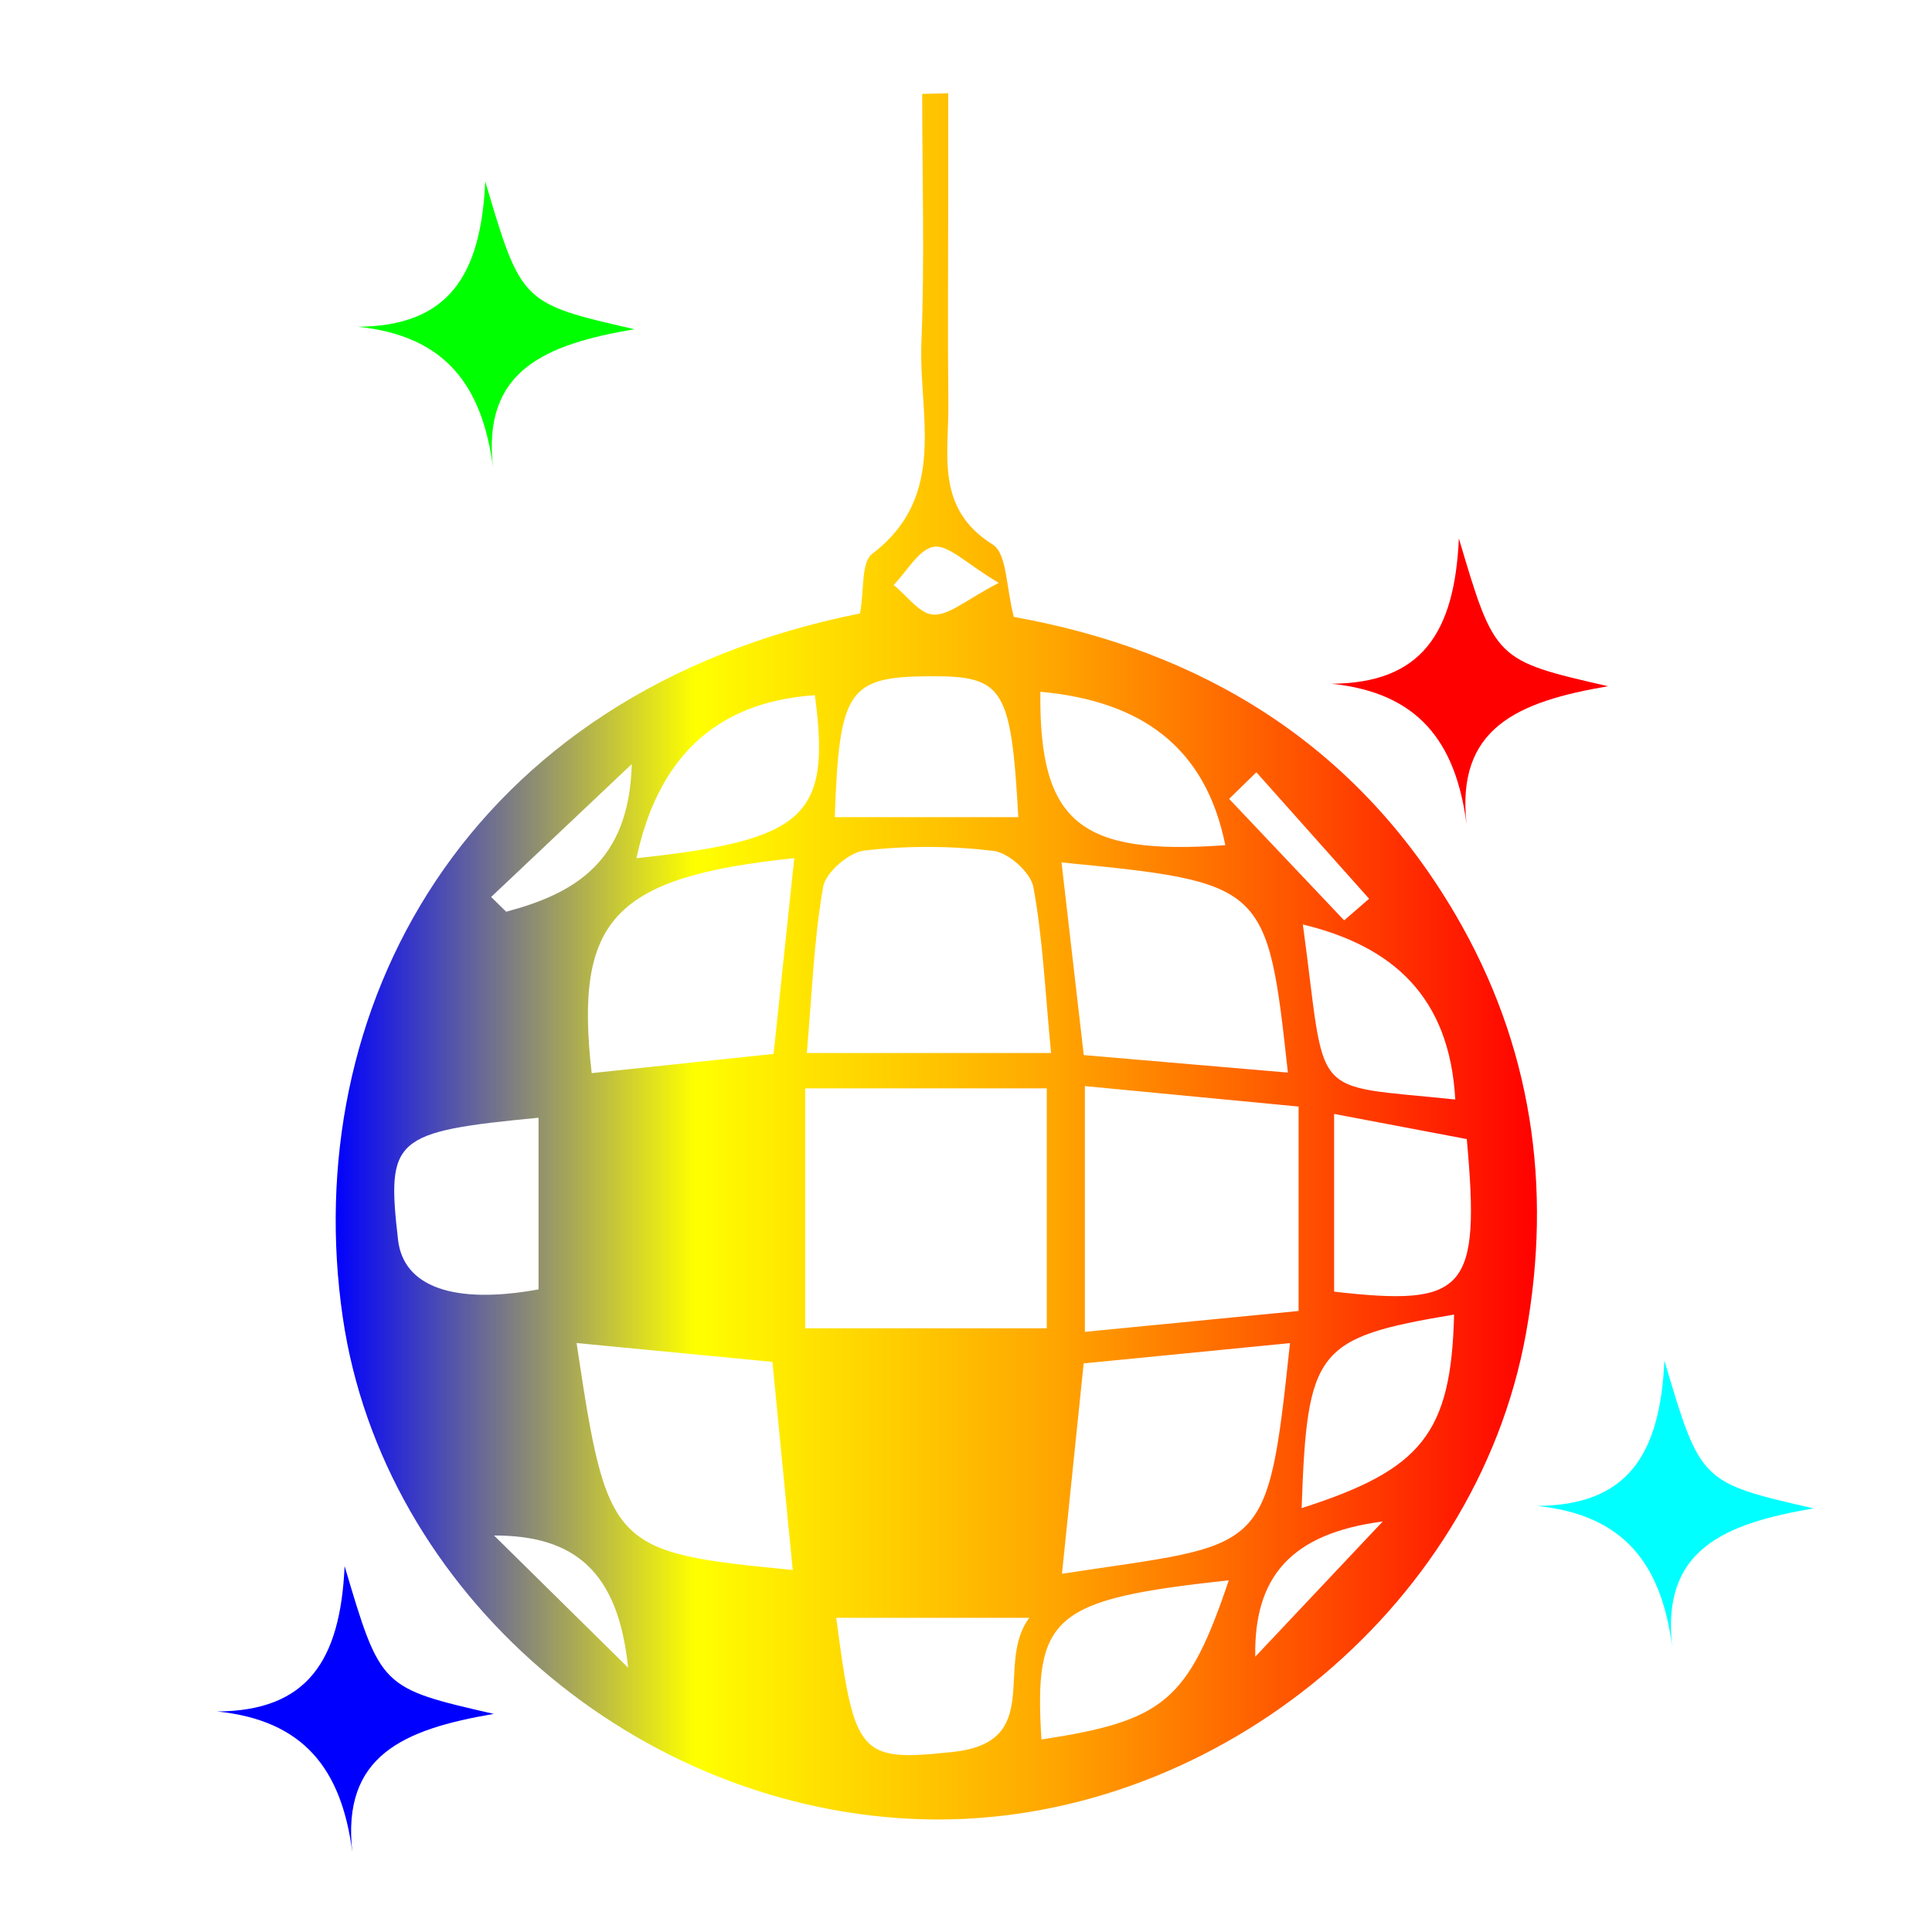
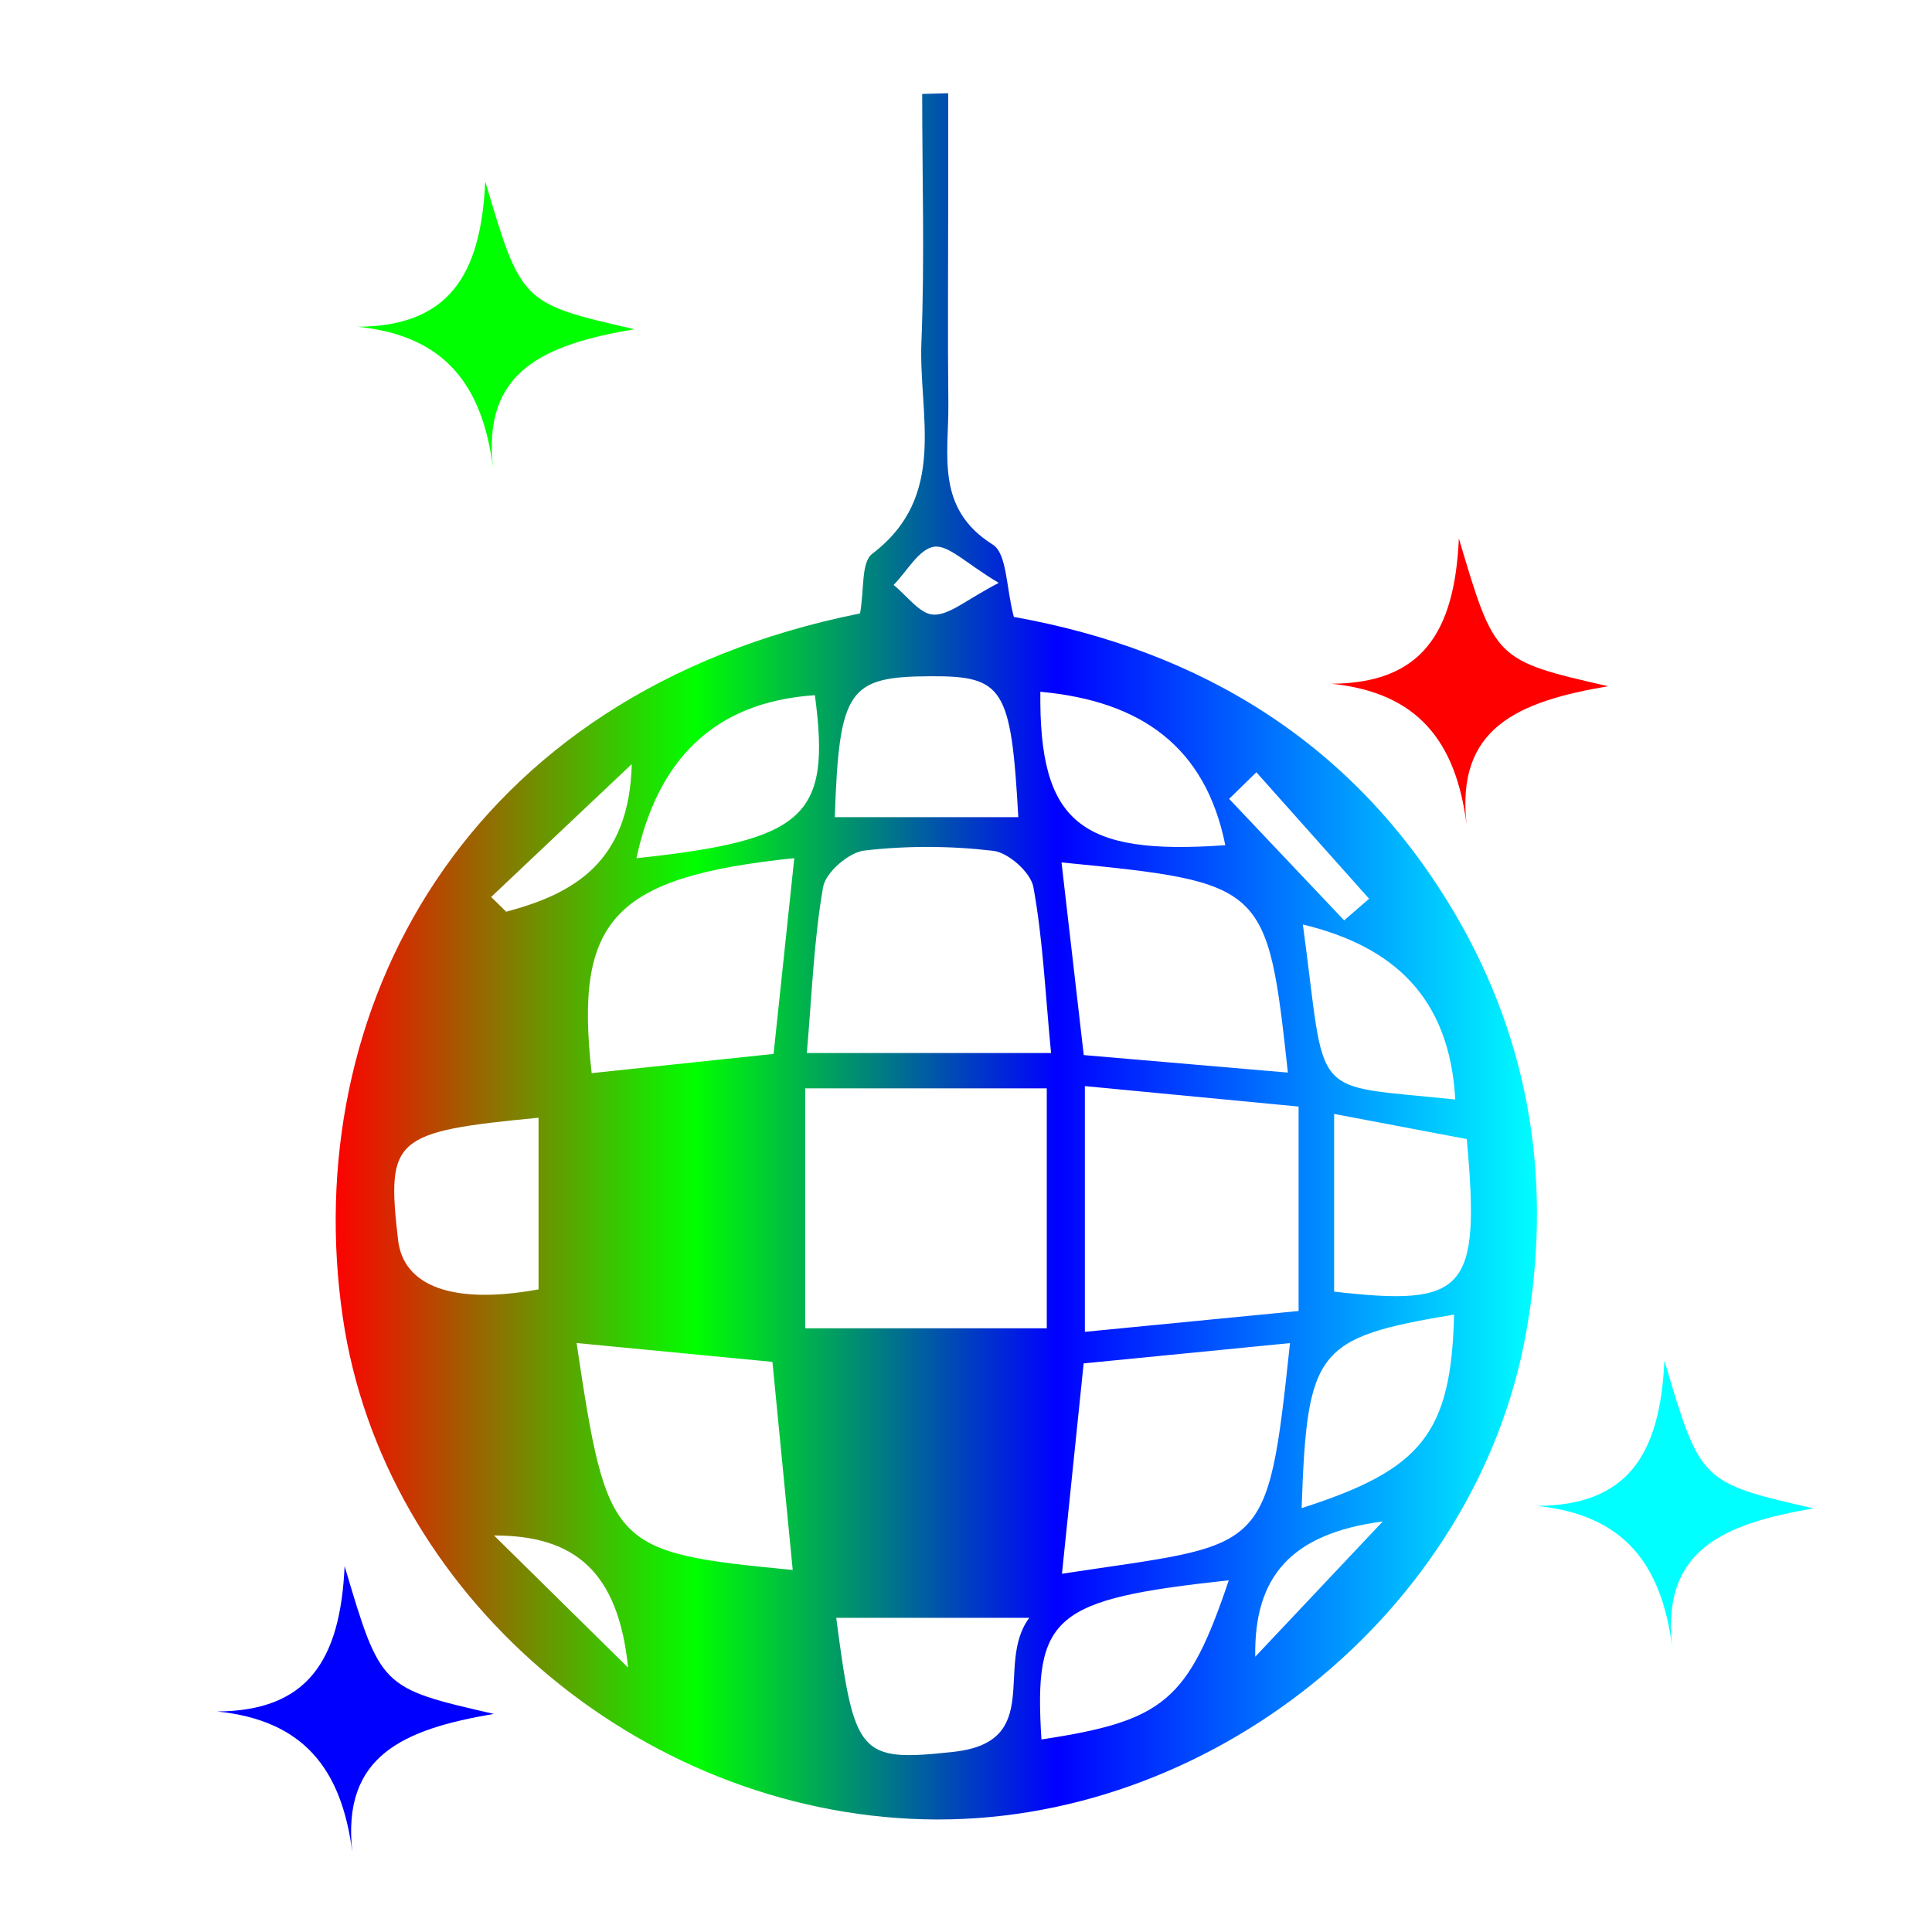
<svg xmlns="http://www.w3.org/2000/svg" version="1.1" id="Layer_1" x="0px" y="0px" width="100px" height="100px" viewBox="0 0 100 100" enable-background="new 0 0 100 100" xml:space="preserve">
  <linearGradient id="grad">
-     <stop offset="0" stop-color="blue" />
-     <stop offset="0.3" stop-color="yellow" />
-     <stop offset="0.6" stop-color="orange" />
-     <stop offset="1" stop-color="red" />
+     <stop offset="0" stop-color="#F00" />
+     <stop offset="0.3" stop-color="#0F0" />
+     <stop offset="0.6" stop-color="#00F" />
+     <stop offset="1" stop-color="#0FF" />
  </linearGradient>
  <path fill="url(#grad)" fill-rule="evenodd" clip-rule="evenodd" d="M44.516,31.751c0.222-1.221,0.051-2.647,0.629-3.085  c3.939-2.996,2.395-7.185,2.547-10.948c0.173-4.278,0.04-8.569,0.04-12.856c0.449-0.012,0.897-0.025,1.346-0.037  c0,1.858,0,3.715,0,5.572c0,3.5-0.029,7.001,0.008,10.501c0.028,2.63-0.688,5.416,2.296,7.288c0.75,0.472,0.689,2.234,1.094,3.745  c9.67,1.735,17.663,6.536,22.856,15.403c3.956,6.753,5.024,14.082,3.653,21.683C76.38,83.462,62.521,94.543,47.829,94.167  C33.033,93.786,19.832,82.505,17.741,68.18C15.441,52.412,23.947,35.872,44.516,31.751z M41.678,68.753c4.395,0,8.43,0,12.503,0  c0-4.382,0-8.425,0-12.421c-4.34,0-8.372,0-12.503,0C41.678,60.554,41.678,64.41,41.678,68.753z M67.215,57.275  c-3.87-0.371-7.401-0.708-11.062-1.059c0,4.325,0,8.272,0,12.72c3.766-0.368,7.288-0.712,11.062-1.08  C67.215,64.336,67.215,61.134,67.215,57.275z M54.402,54.504c-0.307-3.197-0.427-5.928-0.915-8.591  c-0.138-0.755-1.291-1.782-2.072-1.874c-2.203-0.261-4.477-0.272-6.677-0.015c-0.806,0.094-2.003,1.131-2.135,1.891  c-0.479,2.737-0.576,5.539-0.842,8.589c3.19,0,6.026,0,8.862,0C51.719,54.504,52.816,54.504,54.402,54.504z M54.967,81.457  c10.589-1.614,10.611-0.769,11.803-11.938c-3.569,0.351-7.077,0.696-10.68,1.05C55.715,74.215,55.361,77.627,54.967,81.457z   M29.844,69.515c1.593,10.633,1.79,10.84,11.187,11.746c-0.352-3.606-0.695-7.132-1.05-10.771  C36.53,70.158,33.356,69.854,29.844,69.515z M54.944,44.639c0.406,3.524,0.771,6.68,1.151,9.972  c3.654,0.313,7.08,0.607,10.566,0.906C65.596,45.785,65.518,45.675,54.944,44.639z M41.112,44.418  c-9.364,0.974-11.391,3.175-10.487,11.127c3.149-0.332,6.297-0.666,9.416-0.995C40.418,50.977,40.744,47.897,41.112,44.418z   M43.208,42.297c3.361,0,6.425,0,9.499,0c-0.37-6.687-0.768-7.311-4.53-7.295C43.903,35.02,43.438,35.683,43.208,42.297z   M27.876,57.853c-7.508,0.723-7.881,1.051-7.273,6.321c0.279,2.425,2.871,3.366,7.273,2.565  C27.876,63.797,27.876,60.83,27.876,57.853z M75.92,58.958c-2.292-0.436-4.533-0.859-6.866-1.301c0,3.355,0,6.288,0,9.198  C75.874,67.638,76.634,66.809,75.92,58.958z M43.283,83.738c0.935,7.139,1.18,7.468,6.057,6.939c4.744-0.513,2.12-4.499,3.935-6.939  C49.487,83.738,46.552,83.738,43.283,83.738z M63.602,81.796c-9.116,0.988-10.096,1.819-9.698,8.238  C60.266,89.073,61.5,88.024,63.602,81.796z M32.942,44.421c8.759-0.934,10.076-2.148,9.236-8.438  C36.874,36.34,34.014,39.412,32.942,44.421z M53.848,35.806c-0.068,6.778,2.054,8.481,9.573,7.941  C62.399,38.657,59.069,36.282,53.848,35.806z M75.263,68.042c-7.146,1.199-7.605,1.803-7.891,10.018  C73.593,76.071,75.113,74.192,75.263,68.042z M75.324,56.91c-0.291-5.313-3.229-7.936-7.888-9.059  C68.691,57.067,67.608,56.102,75.324,56.91z M25.422,46.427c0.259,0.256,0.519,0.51,0.778,0.764c3.548-0.944,6.37-2.584,6.5-7.642  C29.981,42.119,27.702,44.272,25.422,46.427z M71.571,78.751c-4.763,0.624-6.672,2.876-6.599,7  C66.972,83.629,68.973,81.508,71.571,78.751z M25.572,79.477c2.078,2.048,4.156,4.098,6.939,6.841  C31.999,81.316,29.718,79.469,25.572,79.477z M69.573,47.638c0.43-0.373,0.86-0.746,1.292-1.119  c-1.945-2.183-3.89-4.365-5.836-6.547c-0.471,0.459-0.939,0.919-1.409,1.378C65.604,43.447,67.587,45.543,69.573,47.638z   M51.695,30.17c-1.69-1.004-2.597-1.978-3.349-1.871c-0.778,0.112-1.402,1.276-2.093,1.98c0.688,0.548,1.36,1.512,2.066,1.535  C49.146,31.842,50,31.049,51.695,30.17z" />
  <path fill="#F00" fill-rule="evenodd" clip-rule="evenodd" d="M75.909,42.665c-0.561-4.304-2.524-6.816-6.996-7.274  c4.646-0.028,6.375-2.592,6.598-7.522c1.87,6.308,1.87,6.308,7.722,7.65C78.53,36.318,75.358,37.687,75.909,42.665z" />
  <path fill="#0F0" fill-rule="evenodd" clip-rule="evenodd" d="M25.515,24.186c-0.562-4.304-2.524-6.816-6.997-7.273  c4.647-0.028,6.375-2.592,6.598-7.523c1.87,6.309,1.87,6.309,7.721,7.65C28.134,17.84,24.964,19.209,25.515,24.186z" />
  <path fill="#00F" fill-rule="evenodd" clip-rule="evenodd" d="M18.235,95.858c-0.561-4.305-2.522-6.816-6.996-7.273  c4.647-0.028,6.375-2.593,6.598-7.523c1.871,6.308,1.871,6.308,7.721,7.649C20.855,89.513,17.685,90.881,18.235,95.858z" />
  <path fill="#0FF" fill-rule="evenodd" clip-rule="evenodd" d="M86.549,85.22c-0.562-4.305-2.524-6.816-6.998-7.274  c4.648-0.027,6.375-2.591,6.598-7.522c1.871,6.31,1.871,6.31,7.723,7.65C89.168,78.874,85.997,80.242,86.549,85.22z" />
</svg>
